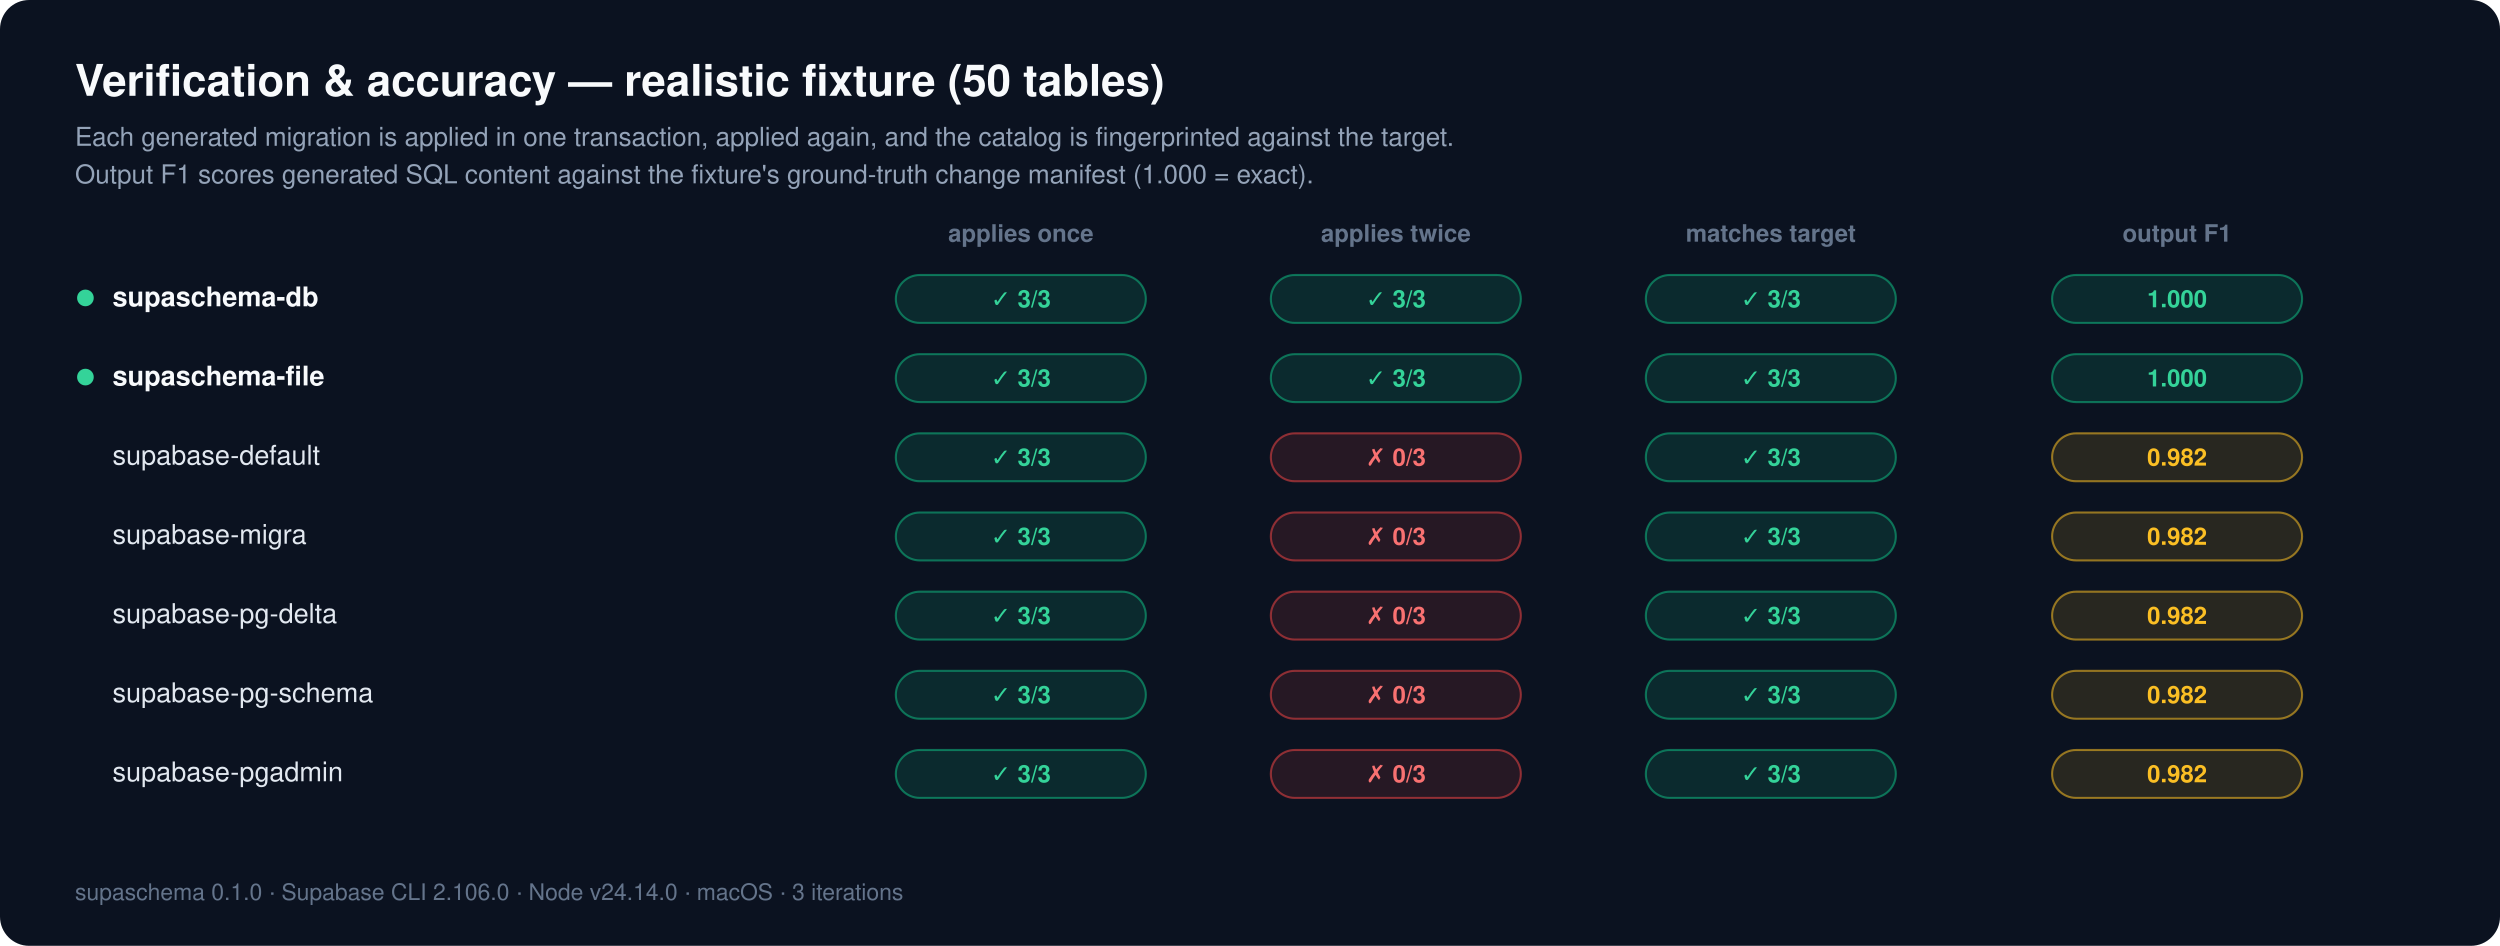
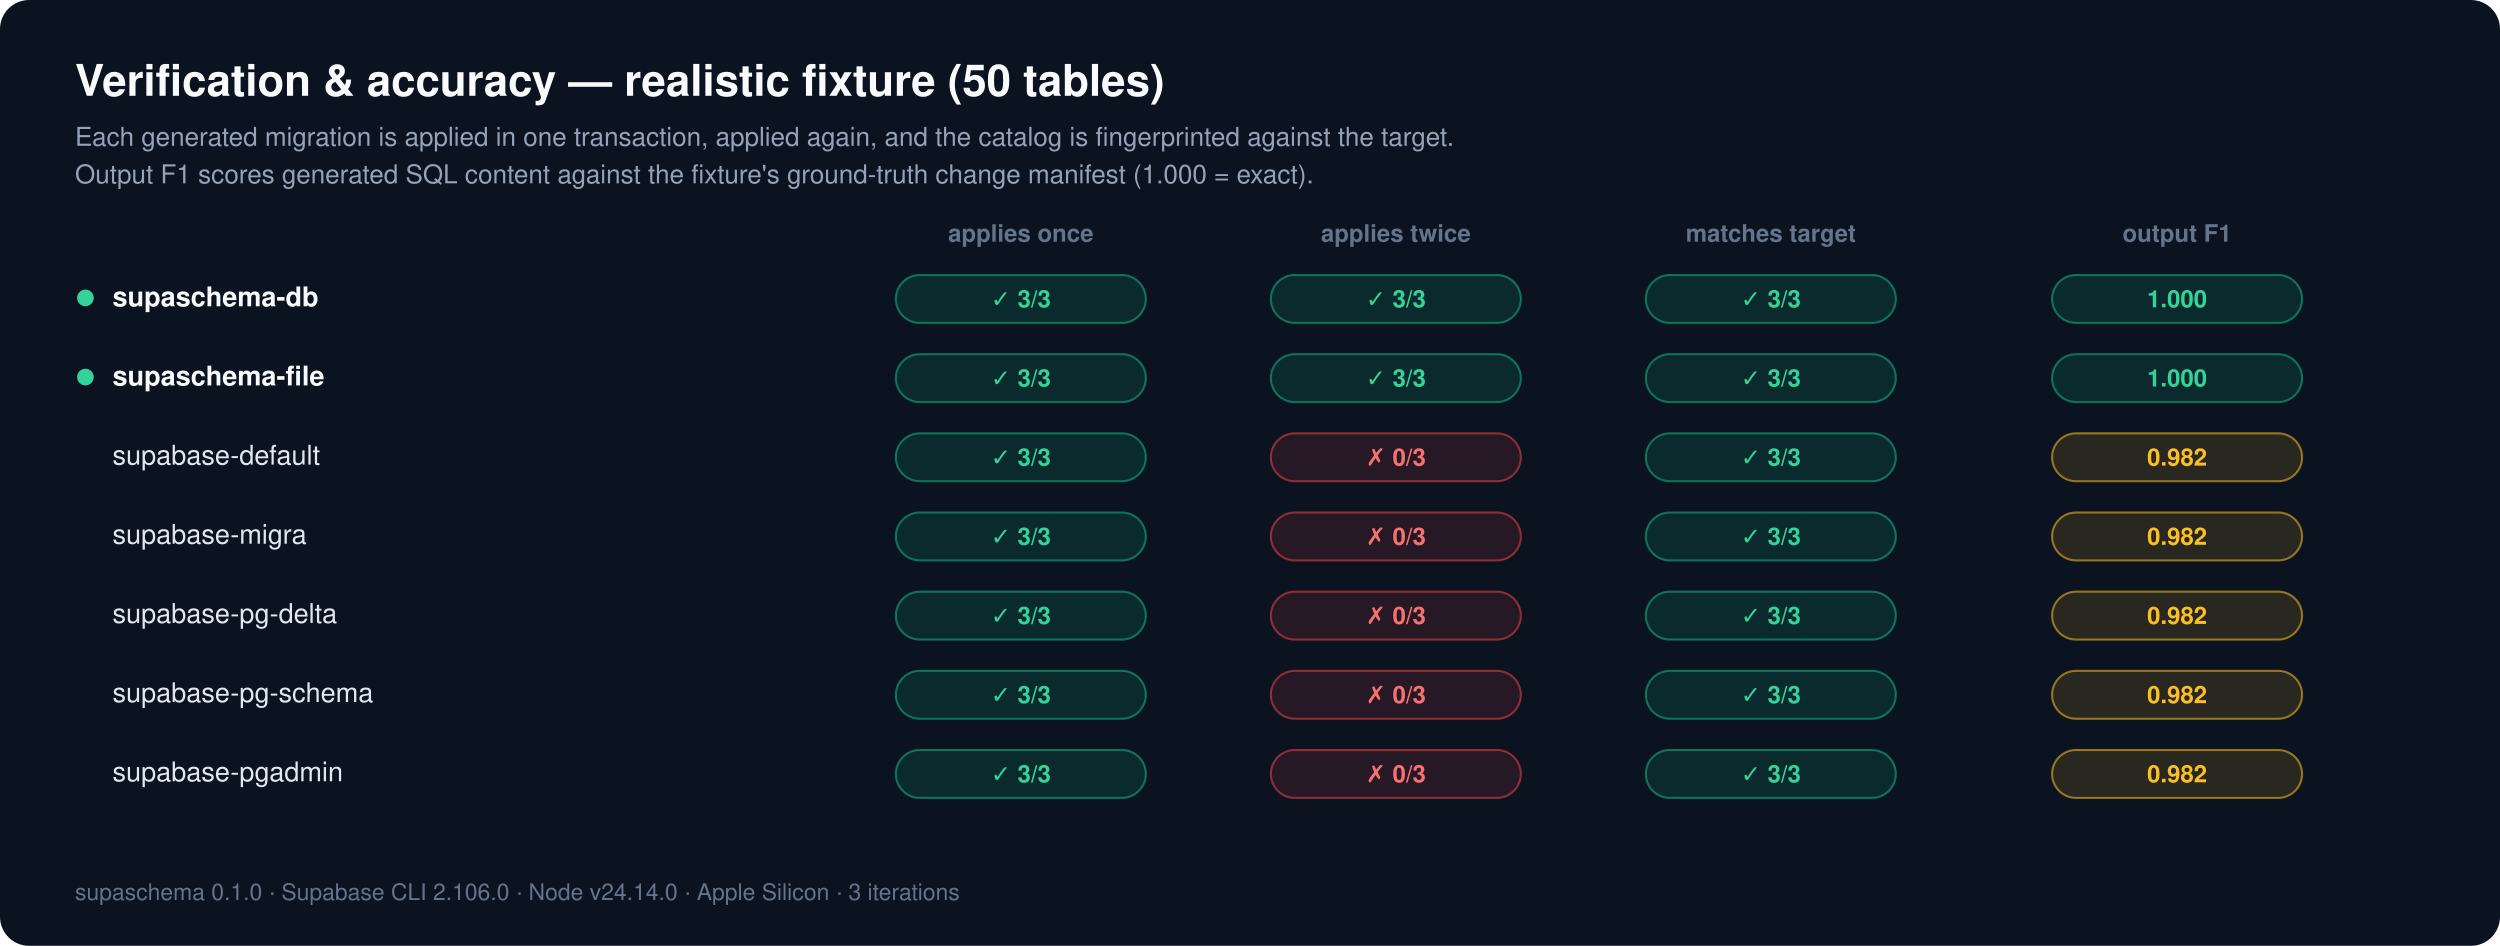
<svg xmlns="http://www.w3.org/2000/svg" width="1200" height="454" viewBox="0 0 1200 454" role="img">
  <defs>
    <linearGradient id="supaGradient" x1="0" y1="0" x2="1" y2="0">
      <stop offset="0%" stop-color="#059669" />
      <stop offset="100%" stop-color="#34d399" />
    </linearGradient>
    <linearGradient id="slateGradient" x1="0" y1="0" x2="1" y2="0">
      <stop offset="0%" stop-color="#3b4757" />
      <stop offset="100%" stop-color="#526079" />
    </linearGradient>
  </defs>
  <rect width="100%" height="100%" rx="14" fill="#0b1220" />
  <text x="36.0" y="46.0" fill="#f8fafc" font-family="ui-sans-serif, system-ui, 'Segoe UI', Helvetica, Arial, sans-serif" font-size="21" font-weight="700">Verification &amp; accuracy — realistic fixture (50 tables)</text>
  <text x="36.0" y="70.0" fill="#94a3b8" font-family="ui-sans-serif, system-ui, 'Segoe UI', Helvetica, Arial, sans-serif" font-size="12.5" font-weight="400">Each generated migration is applied in one transaction, applied again, and the catalog is fingerprinted against the target.</text>
  <text x="36.0" y="88.0" fill="#94a3b8" font-family="ui-sans-serif, system-ui, 'Segoe UI', Helvetica, Arial, sans-serif" font-size="12.5" font-weight="400">Output F1 scores generated SQL content against the fixture's ground-truth change manifest (1.000 = exact).</text>
  <text x="490.0" y="116.0" fill="#64748b" font-family="ui-sans-serif, system-ui, 'Segoe UI', Helvetica, Arial, sans-serif" font-size="11.5" font-weight="600" text-anchor="middle">applies once</text>
  <text x="670.0" y="116.0" fill="#64748b" font-family="ui-sans-serif, system-ui, 'Segoe UI', Helvetica, Arial, sans-serif" font-size="11.5" font-weight="600" text-anchor="middle">applies twice</text>
  <text x="850.0" y="116.0" fill="#64748b" font-family="ui-sans-serif, system-ui, 'Segoe UI', Helvetica, Arial, sans-serif" font-size="11.5" font-weight="600" text-anchor="middle">matches target</text>
  <text x="1045.0" y="116.0" fill="#64748b" font-family="ui-sans-serif, system-ui, 'Segoe UI', Helvetica, Arial, sans-serif" font-size="11.5" font-weight="600" text-anchor="middle">output F1</text>
  <circle cx="41" cy="143" r="4" fill="#34d399" />
  <text x="54.0" y="147.0" fill="#f8fafc" font-family="ui-sans-serif, system-ui, 'Segoe UI', Helvetica, Arial, sans-serif" font-size="13" font-weight="650">supaschema-db</text>
  <rect x="430" y="132" width="120" height="23" rx="11.5" fill="rgba(16,185,129,0.14)" stroke="#10b981" stroke-opacity="0.55" />
  <text x="490.0" y="147.5" fill="#34d399" font-family="ui-sans-serif, system-ui, 'Segoe UI', Helvetica, Arial, sans-serif" font-size="11.5" font-weight="600" text-anchor="middle">✓ 3/3</text>
  <rect x="610" y="132" width="120" height="23" rx="11.5" fill="rgba(16,185,129,0.14)" stroke="#10b981" stroke-opacity="0.55" />
  <text x="670.0" y="147.5" fill="#34d399" font-family="ui-sans-serif, system-ui, 'Segoe UI', Helvetica, Arial, sans-serif" font-size="11.5" font-weight="600" text-anchor="middle">✓ 3/3</text>
  <rect x="790" y="132" width="120" height="23" rx="11.5" fill="rgba(16,185,129,0.14)" stroke="#10b981" stroke-opacity="0.55" />
  <text x="850.0" y="147.5" fill="#34d399" font-family="ui-sans-serif, system-ui, 'Segoe UI', Helvetica, Arial, sans-serif" font-size="11.5" font-weight="600" text-anchor="middle">✓ 3/3</text>
  <rect x="985" y="132" width="120" height="23" rx="11.5" fill="rgba(16,185,129,0.14)" stroke="#10b981" stroke-opacity="0.55" />
  <text x="1045.0" y="147.5" fill="#34d399" font-family="ui-sans-serif, system-ui, 'Segoe UI', Helvetica, Arial, sans-serif" font-size="11.5" font-weight="600" text-anchor="middle">1.000</text>
  <circle cx="41" cy="181" r="4" fill="#34d399" />
  <text x="54.0" y="185.0" fill="#f8fafc" font-family="ui-sans-serif, system-ui, 'Segoe UI', Helvetica, Arial, sans-serif" font-size="13" font-weight="650">supaschema-file</text>
  <rect x="430" y="170" width="120" height="23" rx="11.5" fill="rgba(16,185,129,0.14)" stroke="#10b981" stroke-opacity="0.55" />
  <text x="490.0" y="185.5" fill="#34d399" font-family="ui-sans-serif, system-ui, 'Segoe UI', Helvetica, Arial, sans-serif" font-size="11.5" font-weight="600" text-anchor="middle">✓ 3/3</text>
  <rect x="610" y="170" width="120" height="23" rx="11.5" fill="rgba(16,185,129,0.14)" stroke="#10b981" stroke-opacity="0.55" />
  <text x="670.0" y="185.5" fill="#34d399" font-family="ui-sans-serif, system-ui, 'Segoe UI', Helvetica, Arial, sans-serif" font-size="11.5" font-weight="600" text-anchor="middle">✓ 3/3</text>
  <rect x="790" y="170" width="120" height="23" rx="11.5" fill="rgba(16,185,129,0.14)" stroke="#10b981" stroke-opacity="0.55" />
  <text x="850.0" y="185.5" fill="#34d399" font-family="ui-sans-serif, system-ui, 'Segoe UI', Helvetica, Arial, sans-serif" font-size="11.5" font-weight="600" text-anchor="middle">✓ 3/3</text>
  <rect x="985" y="170" width="120" height="23" rx="11.5" fill="rgba(16,185,129,0.14)" stroke="#10b981" stroke-opacity="0.55" />
  <text x="1045.0" y="185.5" fill="#34d399" font-family="ui-sans-serif, system-ui, 'Segoe UI', Helvetica, Arial, sans-serif" font-size="11.5" font-weight="600" text-anchor="middle">1.000</text>
  <text x="54.0" y="223.0" fill="#e2e8f0" font-family="ui-sans-serif, system-ui, 'Segoe UI', Helvetica, Arial, sans-serif" font-size="13" font-weight="450">supabase-default</text>
  <rect x="430" y="208" width="120" height="23" rx="11.5" fill="rgba(16,185,129,0.14)" stroke="#10b981" stroke-opacity="0.55" />
  <text x="490.0" y="223.5" fill="#34d399" font-family="ui-sans-serif, system-ui, 'Segoe UI', Helvetica, Arial, sans-serif" font-size="11.5" font-weight="600" text-anchor="middle">✓ 3/3</text>
  <rect x="610" y="208" width="120" height="23" rx="11.5" fill="rgba(239,68,68,0.12)" stroke="#ef4444" stroke-opacity="0.55" />
  <text x="670.0" y="223.5" fill="#f87171" font-family="ui-sans-serif, system-ui, 'Segoe UI', Helvetica, Arial, sans-serif" font-size="11.5" font-weight="600" text-anchor="middle">✗ 0/3</text>
  <rect x="790" y="208" width="120" height="23" rx="11.5" fill="rgba(16,185,129,0.14)" stroke="#10b981" stroke-opacity="0.55" />
  <text x="850.0" y="223.5" fill="#34d399" font-family="ui-sans-serif, system-ui, 'Segoe UI', Helvetica, Arial, sans-serif" font-size="11.5" font-weight="600" text-anchor="middle">✓ 3/3</text>
  <rect x="985" y="208" width="120" height="23" rx="11.5" fill="rgba(251,191,36,0.12)" stroke="#fbbf24" stroke-opacity="0.55" />
  <text x="1045.0" y="223.5" fill="#fbbf24" font-family="ui-sans-serif, system-ui, 'Segoe UI', Helvetica, Arial, sans-serif" font-size="11.5" font-weight="600" text-anchor="middle">0.982</text>
  <text x="54.0" y="261.0" fill="#e2e8f0" font-family="ui-sans-serif, system-ui, 'Segoe UI', Helvetica, Arial, sans-serif" font-size="13" font-weight="450">supabase-migra</text>
  <rect x="430" y="246" width="120" height="23" rx="11.5" fill="rgba(16,185,129,0.14)" stroke="#10b981" stroke-opacity="0.55" />
  <text x="490.0" y="261.5" fill="#34d399" font-family="ui-sans-serif, system-ui, 'Segoe UI', Helvetica, Arial, sans-serif" font-size="11.5" font-weight="600" text-anchor="middle">✓ 3/3</text>
  <rect x="610" y="246" width="120" height="23" rx="11.5" fill="rgba(239,68,68,0.12)" stroke="#ef4444" stroke-opacity="0.55" />
  <text x="670.0" y="261.5" fill="#f87171" font-family="ui-sans-serif, system-ui, 'Segoe UI', Helvetica, Arial, sans-serif" font-size="11.5" font-weight="600" text-anchor="middle">✗ 0/3</text>
  <rect x="790" y="246" width="120" height="23" rx="11.5" fill="rgba(16,185,129,0.14)" stroke="#10b981" stroke-opacity="0.55" />
  <text x="850.0" y="261.5" fill="#34d399" font-family="ui-sans-serif, system-ui, 'Segoe UI', Helvetica, Arial, sans-serif" font-size="11.5" font-weight="600" text-anchor="middle">✓ 3/3</text>
  <rect x="985" y="246" width="120" height="23" rx="11.5" fill="rgba(251,191,36,0.12)" stroke="#fbbf24" stroke-opacity="0.55" />
  <text x="1045.0" y="261.5" fill="#fbbf24" font-family="ui-sans-serif, system-ui, 'Segoe UI', Helvetica, Arial, sans-serif" font-size="11.5" font-weight="600" text-anchor="middle">0.982</text>
  <text x="54.0" y="299.0" fill="#e2e8f0" font-family="ui-sans-serif, system-ui, 'Segoe UI', Helvetica, Arial, sans-serif" font-size="13" font-weight="450">supabase-pg-delta</text>
  <rect x="430" y="284" width="120" height="23" rx="11.5" fill="rgba(16,185,129,0.14)" stroke="#10b981" stroke-opacity="0.55" />
  <text x="490.0" y="299.5" fill="#34d399" font-family="ui-sans-serif, system-ui, 'Segoe UI', Helvetica, Arial, sans-serif" font-size="11.5" font-weight="600" text-anchor="middle">✓ 3/3</text>
  <rect x="610" y="284" width="120" height="23" rx="11.5" fill="rgba(239,68,68,0.12)" stroke="#ef4444" stroke-opacity="0.55" />
  <text x="670.0" y="299.5" fill="#f87171" font-family="ui-sans-serif, system-ui, 'Segoe UI', Helvetica, Arial, sans-serif" font-size="11.5" font-weight="600" text-anchor="middle">✗ 0/3</text>
  <rect x="790" y="284" width="120" height="23" rx="11.5" fill="rgba(16,185,129,0.14)" stroke="#10b981" stroke-opacity="0.55" />
  <text x="850.0" y="299.5" fill="#34d399" font-family="ui-sans-serif, system-ui, 'Segoe UI', Helvetica, Arial, sans-serif" font-size="11.5" font-weight="600" text-anchor="middle">✓ 3/3</text>
  <rect x="985" y="284" width="120" height="23" rx="11.5" fill="rgba(251,191,36,0.12)" stroke="#fbbf24" stroke-opacity="0.55" />
  <text x="1045.0" y="299.5" fill="#fbbf24" font-family="ui-sans-serif, system-ui, 'Segoe UI', Helvetica, Arial, sans-serif" font-size="11.5" font-weight="600" text-anchor="middle">0.982</text>
  <text x="54.0" y="337.0" fill="#e2e8f0" font-family="ui-sans-serif, system-ui, 'Segoe UI', Helvetica, Arial, sans-serif" font-size="13" font-weight="450">supabase-pg-schema</text>
  <rect x="430" y="322" width="120" height="23" rx="11.5" fill="rgba(16,185,129,0.14)" stroke="#10b981" stroke-opacity="0.55" />
  <text x="490.0" y="337.5" fill="#34d399" font-family="ui-sans-serif, system-ui, 'Segoe UI', Helvetica, Arial, sans-serif" font-size="11.5" font-weight="600" text-anchor="middle">✓ 3/3</text>
  <rect x="610" y="322" width="120" height="23" rx="11.5" fill="rgba(239,68,68,0.12)" stroke="#ef4444" stroke-opacity="0.55" />
  <text x="670.0" y="337.5" fill="#f87171" font-family="ui-sans-serif, system-ui, 'Segoe UI', Helvetica, Arial, sans-serif" font-size="11.5" font-weight="600" text-anchor="middle">✗ 0/3</text>
  <rect x="790" y="322" width="120" height="23" rx="11.5" fill="rgba(16,185,129,0.14)" stroke="#10b981" stroke-opacity="0.55" />
  <text x="850.0" y="337.5" fill="#34d399" font-family="ui-sans-serif, system-ui, 'Segoe UI', Helvetica, Arial, sans-serif" font-size="11.5" font-weight="600" text-anchor="middle">✓ 3/3</text>
  <rect x="985" y="322" width="120" height="23" rx="11.5" fill="rgba(251,191,36,0.12)" stroke="#fbbf24" stroke-opacity="0.55" />
  <text x="1045.0" y="337.5" fill="#fbbf24" font-family="ui-sans-serif, system-ui, 'Segoe UI', Helvetica, Arial, sans-serif" font-size="11.5" font-weight="600" text-anchor="middle">0.982</text>
  <text x="54.0" y="375.0" fill="#e2e8f0" font-family="ui-sans-serif, system-ui, 'Segoe UI', Helvetica, Arial, sans-serif" font-size="13" font-weight="450">supabase-pgadmin</text>
  <rect x="430" y="360" width="120" height="23" rx="11.5" fill="rgba(16,185,129,0.14)" stroke="#10b981" stroke-opacity="0.55" />
  <text x="490.0" y="375.5" fill="#34d399" font-family="ui-sans-serif, system-ui, 'Segoe UI', Helvetica, Arial, sans-serif" font-size="11.5" font-weight="600" text-anchor="middle">✓ 3/3</text>
  <rect x="610" y="360" width="120" height="23" rx="11.5" fill="rgba(239,68,68,0.12)" stroke="#ef4444" stroke-opacity="0.55" />
  <text x="670.0" y="375.5" fill="#f87171" font-family="ui-sans-serif, system-ui, 'Segoe UI', Helvetica, Arial, sans-serif" font-size="11.5" font-weight="600" text-anchor="middle">✗ 0/3</text>
  <rect x="790" y="360" width="120" height="23" rx="11.5" fill="rgba(16,185,129,0.14)" stroke="#10b981" stroke-opacity="0.55" />
  <text x="850.0" y="375.5" fill="#34d399" font-family="ui-sans-serif, system-ui, 'Segoe UI', Helvetica, Arial, sans-serif" font-size="11.5" font-weight="600" text-anchor="middle">✓ 3/3</text>
  <rect x="985" y="360" width="120" height="23" rx="11.5" fill="rgba(251,191,36,0.12)" stroke="#fbbf24" stroke-opacity="0.55" />
  <text x="1045.0" y="375.5" fill="#fbbf24" font-family="ui-sans-serif, system-ui, 'Segoe UI', Helvetica, Arial, sans-serif" font-size="11.5" font-weight="600" text-anchor="middle">0.982</text>
-   <text x="36.0" y="432.0" fill="#64748b" font-family="ui-sans-serif, system-ui, 'Segoe UI', Helvetica, Arial, sans-serif" font-size="11" font-weight="400">supaschema 0.1.0  ·  Supabase CLI 2.106.0  ·  Node v24.14.0  ·  macOS  ·  3 iterations</text>
+   <text x="36.0" y="432.0" fill="#64748b" font-family="ui-sans-serif, system-ui, 'Segoe UI', Helvetica, Arial, sans-serif" font-size="11" font-weight="400">supaschema 0.1.0  ·  Supabase CLI 2.106.0  ·  Node v24.14.0  ·  Apple Silicon  ·  3 iterations</text>
</svg>
